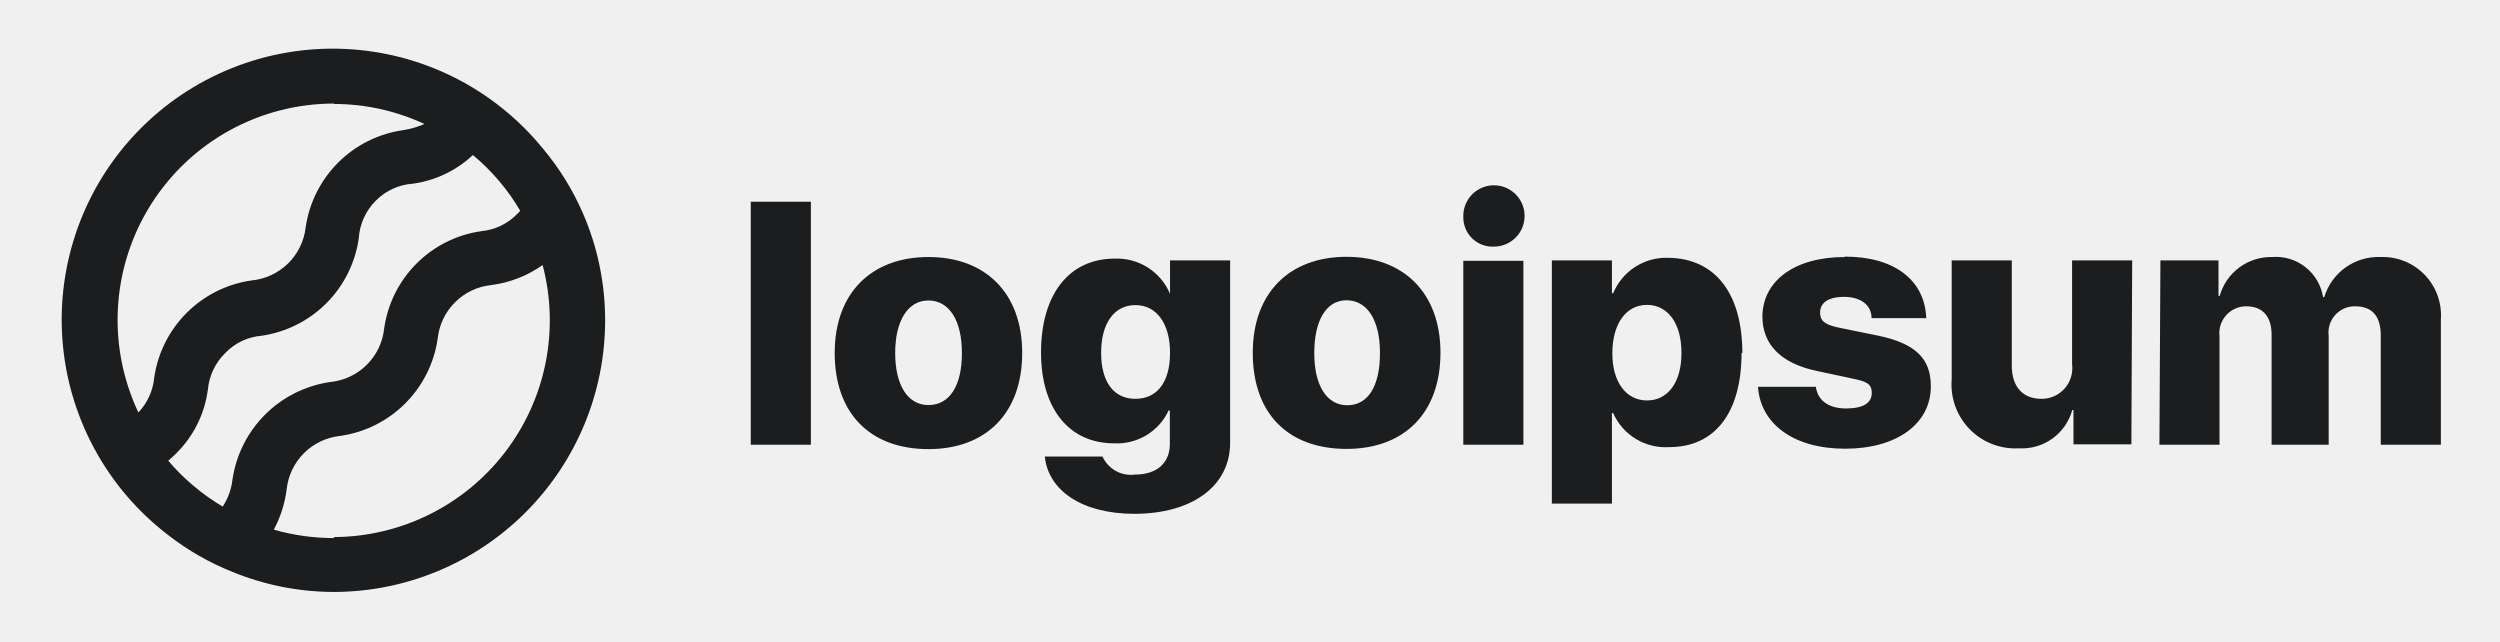
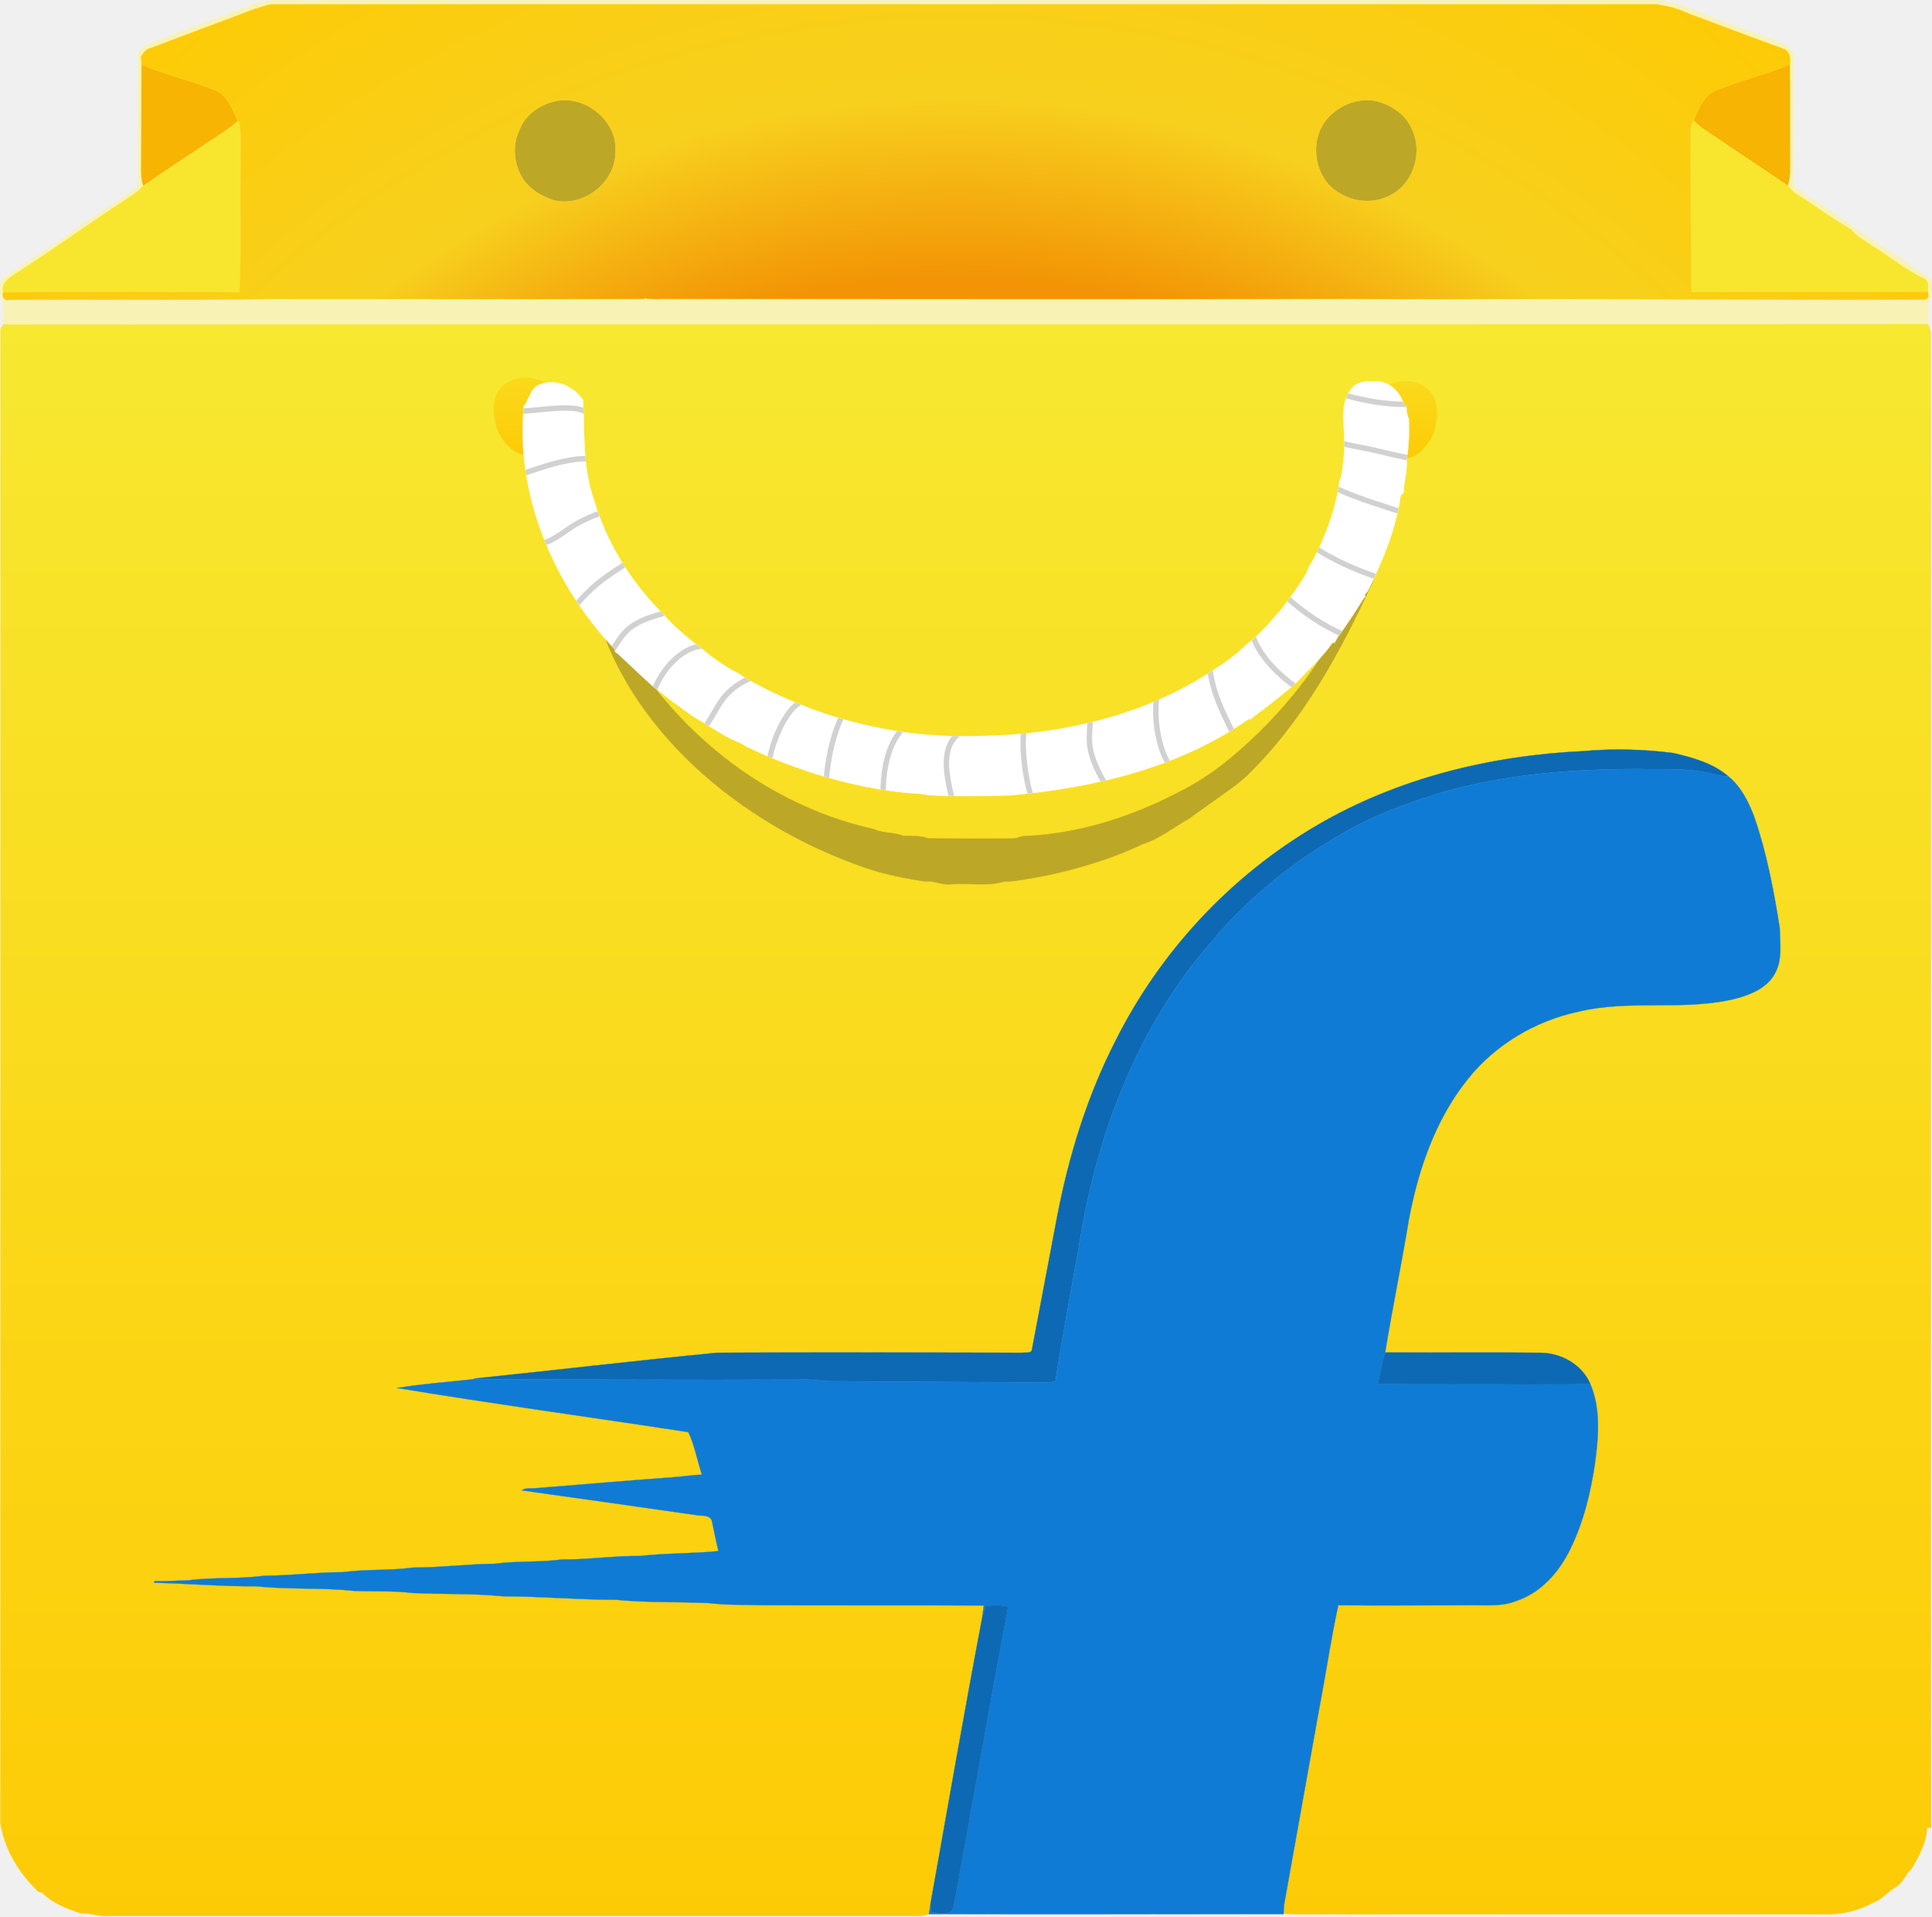
- <svg xmlns="http://www.w3.org/2000/svg" width="156" height="40" viewBox="0 0 156 40" fill="none">
-   <path d="M46.848 12.588H50.598V27.75H46.848V12.588ZM52.085 22.025C52.085 18.275 54.385 16.038 57.935 16.038C61.485 16.038 63.785 18.275 63.785 22.025C63.785 25.775 61.535 28.025 57.935 28.025C54.335 28.025 52.085 25.837 52.085 22.025ZM60.023 22.025C60.023 19.962 59.21 18.75 57.935 18.75C56.66 18.75 55.86 20 55.86 22.025C55.86 24.05 56.648 25.275 57.935 25.275C59.223 25.275 60.023 24.125 60.023 22.038V22.025ZM65.198 28.488H68.798C68.969 28.868 69.259 29.183 69.624 29.386C69.988 29.589 70.409 29.668 70.823 29.613C72.248 29.613 72.998 28.837 72.998 27.712V25.613H72.923C72.624 26.256 72.139 26.795 71.531 27.161C70.922 27.526 70.219 27.701 69.51 27.663C66.773 27.663 64.96 25.575 64.96 21.988C64.96 18.4 66.685 16.137 69.56 16.137C70.291 16.109 71.013 16.304 71.629 16.697C72.246 17.091 72.728 17.663 73.01 18.337V16.25H76.76V27.625C76.76 30.363 74.348 32.062 70.785 32.062C67.473 32.062 65.41 30.575 65.198 28.5V28.488ZM73.01 22.012C73.01 20.188 72.173 19.038 70.848 19.038C69.523 19.038 68.71 20.175 68.71 22.012C68.71 23.85 69.51 24.887 70.848 24.887C72.185 24.887 73.01 23.875 73.01 22.025V22.012ZM78.173 22.012C78.173 18.262 80.473 16.025 84.023 16.025C87.573 16.025 89.885 18.262 89.885 22.012C89.885 25.762 87.635 28.012 84.023 28.012C80.41 28.012 78.173 25.837 78.173 22.025V22.012ZM86.11 22.012C86.11 19.95 85.298 18.738 84.023 18.738C82.748 18.738 82.01 20 82.01 22.038C82.01 24.075 82.798 25.288 84.073 25.288C85.348 25.288 86.11 24.125 86.11 22.038V22.012ZM91.31 13.525C91.3 13.146 91.403 12.773 91.606 12.453C91.808 12.133 92.101 11.88 92.447 11.727C92.793 11.573 93.177 11.526 93.55 11.591C93.924 11.656 94.269 11.831 94.543 12.092C94.817 12.354 95.007 12.691 95.089 13.061C95.171 13.431 95.142 13.816 95.004 14.169C94.867 14.522 94.628 14.826 94.317 15.043C94.007 15.26 93.639 15.38 93.26 15.387C93.009 15.405 92.757 15.37 92.52 15.285C92.283 15.2 92.067 15.068 91.883 14.895C91.7 14.723 91.555 14.514 91.456 14.282C91.358 14.051 91.308 13.802 91.31 13.55V13.525ZM91.31 16.275H95.06V27.75H91.31V16.275ZM108.673 22.012C108.673 25.762 107.01 27.9 104.16 27.9C103.429 27.947 102.702 27.768 102.076 27.388C101.45 27.008 100.956 26.445 100.66 25.775H100.585V31.425H96.835V16.25H100.585V18.3H100.66C100.942 17.619 101.427 17.041 102.048 16.645C102.67 16.249 103.399 16.055 104.135 16.087C107.01 16.137 108.723 18.288 108.723 22.038L108.673 22.012ZM104.923 22.012C104.923 20.188 104.085 19.025 102.773 19.025C101.46 19.025 100.623 20.2 100.61 22.012C100.598 23.825 101.46 24.988 102.773 24.988C104.085 24.988 104.923 23.85 104.923 22.038V22.012ZM115.11 16.012C118.223 16.012 120.11 17.488 120.198 19.85H116.785C116.785 19.038 116.11 18.525 115.073 18.525C114.035 18.525 113.573 18.925 113.573 19.512C113.573 20.1 113.985 20.288 114.823 20.462L117.223 20.95C119.51 21.438 120.485 22.363 120.485 24.1C120.485 26.475 118.323 28 115.135 28C111.948 28 109.86 26.475 109.698 24.137H113.31C113.423 24.988 114.098 25.488 115.198 25.488C116.298 25.488 116.798 25.125 116.798 24.525C116.798 23.925 116.448 23.8 115.548 23.613L113.385 23.15C111.148 22.688 109.973 21.5 109.973 19.75C109.998 17.5 112.01 16.038 115.11 16.038V16.012ZM132.998 27.725H129.385V25.587H129.31C129.111 26.305 128.674 26.933 128.069 27.368C127.464 27.802 126.729 28.016 125.985 27.975C125.415 28.007 124.845 27.917 124.313 27.71C123.782 27.503 123.3 27.185 122.902 26.776C122.504 26.367 122.198 25.878 122.006 25.34C121.813 24.803 121.738 24.231 121.785 23.663V16.25H125.535V22.8C125.535 24.163 126.235 24.887 127.398 24.887C127.67 24.888 127.94 24.83 128.189 24.718C128.436 24.606 128.659 24.442 128.839 24.237C129.018 24.032 129.153 23.792 129.231 23.531C129.31 23.27 129.334 22.995 129.298 22.725V16.25H133.048L132.998 27.725ZM134.81 16.25H138.435V18.462H138.51C138.709 17.754 139.138 17.132 139.728 16.693C140.318 16.255 141.038 16.024 141.773 16.038C142.521 15.978 143.264 16.201 143.855 16.665C144.445 17.128 144.84 17.797 144.96 18.538H145.035C145.261 17.789 145.731 17.137 146.37 16.684C147.008 16.231 147.779 16.004 148.56 16.038C149.07 16.02 149.578 16.111 150.05 16.303C150.524 16.495 150.95 16.784 151.304 17.152C151.658 17.52 151.93 17.958 152.104 18.438C152.276 18.918 152.348 19.429 152.31 19.938V27.75H148.56V20.938C148.56 19.688 147.998 19.113 146.948 19.113C146.714 19.11 146.481 19.159 146.268 19.254C146.054 19.349 145.863 19.489 145.708 19.665C145.553 19.84 145.436 20.047 145.368 20.27C145.299 20.494 145.28 20.73 145.31 20.962V27.75H141.748V20.887C141.748 19.738 141.185 19.113 140.16 19.113C139.924 19.113 139.689 19.163 139.474 19.26C139.258 19.357 139.064 19.499 138.908 19.676C138.75 19.853 138.633 20.062 138.561 20.288C138.491 20.514 138.469 20.752 138.498 20.988V27.75H134.748L134.81 16.25Z" fill="#1B1D1E" />
-   <path d="M36.36 13.275C35.724 11.82 34.882 10.465 33.86 9.25C32.349 7.4 30.464 5.892 28.328 4.823C26.193 3.755 23.855 3.151 21.469 3.051C19.083 2.951 16.703 3.357 14.485 4.244C12.268 5.13 10.263 6.476 8.603 8.193C6.943 9.909 5.665 11.958 4.854 14.205C4.043 16.451 3.717 18.843 3.897 21.224C4.077 23.606 4.76 25.922 5.9 28.02C7.039 30.119 8.611 31.953 10.51 33.4C11.729 34.347 13.075 35.117 14.51 35.688C16.521 36.512 18.674 36.936 20.848 36.938C25.334 36.928 29.634 35.139 32.804 31.964C35.975 28.789 37.757 24.487 37.76 20C37.763 17.686 37.287 15.396 36.36 13.275ZM20.835 6.487C22.787 6.487 24.715 6.914 26.485 7.737C26.054 7.924 25.6 8.054 25.135 8.125C23.606 8.346 22.189 9.056 21.097 10.149C20.004 11.242 19.294 12.658 19.073 14.188C18.976 15.045 18.585 15.843 17.968 16.447C17.351 17.05 16.545 17.422 15.685 17.5C14.156 17.721 12.739 18.431 11.647 19.524C10.554 20.617 9.844 22.033 9.623 23.562C9.548 24.378 9.2 25.144 8.635 25.738C7.661 23.679 7.223 21.408 7.363 19.135C7.503 16.862 8.215 14.661 9.434 12.737C10.653 10.813 12.338 9.229 14.334 8.132C16.33 7.035 18.57 6.461 20.848 6.462L20.835 6.487ZM10.498 28.75C10.648 28.613 10.798 28.488 10.948 28.337C12.06 27.259 12.774 25.836 12.973 24.3C13.053 23.436 13.439 22.63 14.06 22.025C14.658 21.403 15.463 21.02 16.323 20.95C17.852 20.729 19.268 20.019 20.361 18.926C21.454 17.833 22.164 16.417 22.385 14.887C22.439 13.984 22.827 13.133 23.473 12.5C24.085 11.89 24.898 11.521 25.76 11.463C27.165 11.269 28.475 10.645 29.51 9.675C30.689 10.653 31.687 11.829 32.46 13.15C32.413 13.214 32.358 13.273 32.298 13.325C31.701 13.953 30.897 14.344 30.035 14.425C28.504 14.643 27.085 15.351 25.992 16.445C24.899 17.538 24.19 18.957 23.973 20.488C23.884 21.348 23.502 22.152 22.889 22.762C22.276 23.373 21.471 23.753 20.61 23.837C19.076 24.057 17.654 24.766 16.555 25.858C15.457 26.95 14.739 28.368 14.51 29.9C14.443 30.511 14.233 31.098 13.898 31.613C12.615 30.851 11.466 29.884 10.498 28.75ZM20.835 33.575C19.567 33.576 18.304 33.4 17.085 33.05C17.502 32.273 17.773 31.425 17.885 30.55C17.973 29.691 18.354 28.889 18.964 28.279C19.574 27.669 20.377 27.288 21.235 27.2C22.767 26.981 24.186 26.272 25.281 25.179C26.376 24.087 27.088 22.669 27.31 21.137C27.398 20.279 27.779 19.477 28.389 18.866C28.999 18.256 29.802 17.875 30.66 17.788C31.813 17.638 32.911 17.209 33.86 16.538C34.387 18.535 34.45 20.626 34.043 22.652C33.636 24.677 32.77 26.582 31.513 28.221C30.255 29.86 28.639 31.189 26.788 32.106C24.937 33.023 22.901 33.505 20.835 33.513V33.575Z" fill="#1B1D1E" />
+ <svg xmlns="http://www.w3.org/2000/svg" xmlns:xlink="http://www.w3.org/1999/xlink" version="1.1" id="Layer_1" x="0px" y="0px" viewBox="0 0 713.39 707.4" style="enable-background:new 0 0 713.39 707.4" xml:space="preserve">
+   <style type="text/css">.st0{fill:url(#SVGID_1_);stroke:#FCD109;stroke-width:0.094;} .st1{fill:#F8F3B5;stroke:#F8F3B5;stroke-width:0.094;} .st2{fill:#F7B402;stroke:#F7B402;stroke-width:0.094;} .st3{fill:#BDA727;stroke:#BDA727;stroke-width:0.094;} .st4{fill:#F7E62D;stroke:#F7E62D;stroke-width:0.094;} .st5{fill:url(#SVGID_2_);stroke:#FCD109;stroke-width:0.094;} .st6{fill:url(#SVGID_3_);stroke:#FCD109;stroke-width:0.094;} .st7{fill:url(#SVGID_4_);stroke:#FCD109;stroke-width:0.094;} .st8{fill:#0D69B3;stroke:#0D69B3;stroke-width:0.094;} .st9{fill:#107BD4;stroke:#107BD4;stroke-width:0.094;} .st10{fill:#FFFFFF;stroke:#FFFFFF;stroke-width:0.094;} .st11{clip-path:url(#SVGID_6_);} .st12{fill:none;stroke:#D1D1D1;stroke-width:2;}</style>
+   <linearGradient id="SVGID_1_" gradientUnits="userSpaceOnUse" x1="356.481" y1="493.134" x2="356.481" y2="1080.898" gradientTransform="matrix(1 0 0 1 0.14 -373.5461)">
+     <stop offset="0" style="stop-color:#F7E830" />
+     <stop offset="1" style="stop-color:#FDCB06" />
+   </linearGradient>
+   <path class="st0" d="M712.87,122.59c-0.3-1-0.6-2-1-3c-236.9,0.1-473.7,0-710.5,0.1c-0.6,0.7-1,1.4-1.1,2.3c0,183.7,0,367.3-0.1,551 c1.5,9.8,6.9,18.7,14.1,25.4c0.3,0.1,1,0.2,1.3,0.3c3.7,3.9,9,5.8,14,7.6c3.7-0.2,7.3,1.4,11,1h294c2.8-0.1,5.7,0.4,8.4-0.7 c0.1-0.4,0.2-1.1,0.3-1.5c0.1-0.5,0.2-1.6,0.3-2.2c6.3-35.2,12.4-70.5,19.1-105.7l0.6-4.5c-27.2-0.1-54.5,0-81.7-0.1 c-6.6-0.2-13.4,0-20-0.8c-11.3-0.5-22.7-0.1-34-1.2c-14,0-27.9-1.3-41.9-1.3c-11-1.1-22.1-0.7-33.2-1.2c-7.2-0.9-14.6-0.5-21.9-0.8 c-11.9-1.3-24-0.4-35.9-1.7c-12.6,0.1-25.2-1-37.8-1.3c0.1-0.1,0.2-0.5,0.2-0.6c4.2,0.1,8.3-0.2,12.5-0.3c9.3-1.2,18.7-0.4,28-1.7 c9.7,0,19.3-1.3,29-1.3c8.6-1.2,17.3-0.5,25.9-1.7c10.1,0,20-1.3,30.1-1.4c8.3-1.1,16.7-0.5,25-1.6c9.7,0.1,19.3-1.4,29-1.3 c9.5-1.1,19.2-0.8,28.7-1.8c-0.9-3.7-1.6-7.4-2.4-11.1c-0.7-2.3-3.5-1.8-5.3-2.1c-21.7-3.1-43.3-6.2-64.9-9.2 c1.4-1.1,3.3-0.6,4.9-0.8c16.8-1.3,33.5-2.8,50.3-4c3.8-0.2,7.5-0.9,11.3-1c-1.7-5.2-2.7-10.9-5-15.7 c-35.9-5.5-71.8-10.4-107.6-16.3c9.3-1.5,18.7-2.2,28-3.2l0.8-0.3c29.7-3.1,59.5-6.6,89.2-9.5c37.7-0.2,75.3-0.1,113,0 c1.2-0.2,3.3,0.4,3.5-1.3c3.1-16.2,6.1-32.4,9.2-48.6c4.3-22.5,11.1-44.7,21.6-65.2c16.5-33,42.6-61,74.4-79.6 c29.7-17.4,64.1-25.8,98.3-27.4c11.1-1,22.3-0.7,33.3,0.7c7.2,1.7,14.6,3.7,20.3,8.6c4.7,3.8,7.5,9.4,9.6,15 c4.6,13.3,7.2,27.1,9.4,41c0.1,5.6,1.1,11.9-1.9,17c-2.8,5-8.4,7.4-13.7,8.9c-19.3,5-39.5,0.3-58.8,5c-15.9,3.4-30.7,12.2-40.8,24.9 c-11.9,14.8-18.2,33.2-21.7,51.6c-2.7,16.4-6.1,32.8-8.8,49.3c19,0.1,38.1-0.1,57.2,0.1c7.6,0,15.4,4.2,18.5,11.4 c4,9.2,3.1,19.6,1.8,29.3c-1.6,10.9-4.2,21.7-9.1,31.7c-4.1,8.5-10.9,16.3-20.2,19.3c-4.8,1.9-10,1.5-15.1,1.5 c-16.8,0-33.6,0.2-50.4,0c-2.7,12.3-4.5,24.9-6.9,37.4c-4.4,24.3-8.7,48.7-13.1,73.1c-0.1,0.8-0.2,2.5-0.2,3.4 c7.9,0.4,15.8,0,23.7,0.2c58.6,0,117.3-0.1,176,0c6.3,0.2,12.7-1.3,18.2-4.4c3.3-1.2,5.3-4.1,8.2-5.7c2.8-1.6,3.6-4.9,6-7 c2.6-4.6,5.3-9.4,5.5-14.8c0.3,0,1.1-0.1,1.5-0.2C712.77,490.59,713.07,306.59,712.87,122.59z" />
+   <path class="st1" d="M93.47,1.59c8.5-2.7,17.4-0.9,26.1-1.5c163.3,0.1,326.6,0,489.9,0c9.7-0.4,18.2,5.1,27.2,7.9 c7.2,2.9,14.7,5.2,21.9,8.3c1.5,0.6,2.6,1.9,3.7,3c-0.1,13.2,0,26.5,0,39.8c0.1,3.5-0.5,7.1,0.7,10.5c2.1,0.3,3.2,1.9,4.6,3.2 c6.6,3,12.2,7.9,18.2,11.9c9,6.4,18.6,12,27.4,18.6c0.4,2.6,0.1,5.3-0.7,7.7c-0.9,2.8-0.3,5.8-0.6,8.6c-236.9,0.1-473.7,0-710.5,0.1 c-0.5-3.3,0.4-6.6-1-9.7c-0.2-2.6-1.1-6,1.4-7.8c10-7,20.6-13.3,30.4-20.7c6.1-3.9,12-7.9,17.9-11.9c1.2-2,0.8-4.5,0.8-6.7 c0-14.5,0-29,0.1-43.5c3.4-4.4,9.3-4.9,14-7.1C74.47,8.69,84.07,5.19,93.47,1.59 M94.07,3.29c-12.8,4.9-25.7,9.6-38.5,14.5 c-1.7,0.3-2.6,1.8-3.5,3.1c0.1,0.8,0.2,2.2,0.2,3c-0.1,12,0,24-0.1,36c0.1,3-0.3,6,0.8,8.7c-1.3,1.3-2.7,2.6-4.3,3.6 c-14.5,9.4-28.5,19.6-43,28.9c-2.5,1.5-5.3,3.5-4.5,6.8c-0.5,1.8,0.4,3.3,2.3,2.8c31.4-0.2,62.7,0.2,94.1-0.3c46.7,0,93.3,0.1,140,0 l0.7-0.3c2.1,0.5,4.2,0.3,6.4,0.3c84.6,0,169.2,0.1,253.9,0c26.6,0.1,53.3,0,80,0c44,0,88.1,0.4,132.1,0.2c1.3-0.3,1.7-1.2,1.2-2.8 c-0.1-1.6,0.5-3.8-1.2-4.8c-7-3.3-13-8.4-19.7-12.4c-2.4-2-5.5-3.1-7.3-5.8c-6.9-3.9-13.3-8.7-20.1-13c-1.3-0.8-2.3-2.1-3.4-3.2 c0.6-2.1,0.8-4.4,0.8-6.6c-0.1-12.7,0-25.4-0.1-38.1c0.3-2,0.2-4.3-1.6-5.6c-12-4.3-23.9-8.9-35.8-13.3c-3.7-1.8-7.8-2.8-11.8-3.4 h-511.1C98.37,1.69,96.27,2.79,94.07,3.29L94.07,3.29z" />
+   <path class="st2" d="M52.27,23.89c8.8,3.7,18.2,5.8,27.1,9.4c4.8,1.9,6.3,7.1,8.4,11.3c-2.1,2.1-4.6,3.8-7.1,5.4 c-9.2,6.2-18.6,12.2-27.7,18.6c-1.1-2.7-0.7-5.7-0.8-8.7C52.27,47.89,52.17,35.89,52.27,23.89z M633.77,33.29 c8.9-3.5,18.2-5.9,27.1-9.4c0.1,12.7,0,25.4,0.1,38.1c0,2.2-0.2,4.5-0.8,6.6c-7.8-5.4-15.7-10.5-23.5-15.8c-3.8-2.8-8-4.9-11.4-8.3 C627.37,40.29,628.97,35.19,633.77,33.29L633.77,33.29z" />
+   <path class="st3" d="M204.87,37.39c11-2.6,23.3,7.2,22.4,18.7c0.1,11.3-11.8,20.5-22.7,17.9c-4.4-1.5-8.6-3.8-11.3-7.7 c-3.5-5.3-4.3-12.4-1.5-18.2C193.77,42.49,199.17,38.69,204.87,37.39L204.87,37.39z M490.17,43.69c4.6-5.1,11.9-8,18.7-6.2 c5.1,1.5,10.1,4.8,12.3,9.8c4.4,8.6,1,20.2-7.6,24.7c-7.6,4.2-17.2,2.2-23-3.9C484.67,61.39,484.27,50.39,490.17,43.69z" />
+   <path class="st4" d="M80.67,49.99c2.5-1.6,5-3.3,7.1-5.4l0.7,0.7c0.7,5.2,0.2,10.5,0.4,15.7c-0.3,15.6,0.3,31.3-0.4,46.9 c-29.1,0-58.2-0.2-87.3,0c-0.8-3.3,2-5.3,4.5-6.8c14.5-9.3,28.5-19.5,43-28.9c1.6-1,3-2.3,4.3-3.6 C62.07,62.19,71.47,56.19,80.67,49.99z M624.27,47.99c0-1.3,0.3-2.4,1-3.5c3.4,3.4,7.6,5.5,11.4,8.3c7.8,5.3,15.7,10.4,23.5,15.8 c1.1,1.1,2.1,2.4,3.4,3.2c6.8,4.3,13.2,9.1,20.1,13c1.8,2.7,4.9,3.8,7.3,5.8c6.7,4,12.7,9.1,19.7,12.4c1.7,1,1.1,3.2,1.2,4.8 c-29.1,0.1-58.1-0.1-87.2,0.1c-0.5-4-0.2-8-0.3-11.9C624.37,79.99,624.17,63.99,624.27,47.99L624.27,47.99z" />
+   <radialGradient id="SVGID_2_" cx="353.416" cy="761.212" r="478.08" gradientTransform="matrix(1 0 0 1 0.14 -373.5461)" gradientUnits="userSpaceOnUse">
+     <stop offset="0.596" style="stop-color:#F29405" />
+     <stop offset="0.736" style="stop-color:#F7D01E" />
+     <stop offset="1" style="stop-color:#FDCB06" />
+   </radialGradient>
+   <path class="st5" d="M711.87,107.79c-29.1,0.1-58.1-0.1-87.2,0.1c-0.5-4-0.2-8-0.3-11.9c0-16-0.2-32-0.1-48c0-1.3,0.3-2.4,1-3.5 c2.1-4.2,3.7-9.3,8.5-11.2c8.9-3.5,18.2-5.9,27.1-9.4c0.3-2,0.2-4.3-1.6-5.6c-12-4.3-23.9-8.9-35.8-13.3c-3.7-1.8-7.8-2.8-11.8-3.4 h-511.1c-2.2,0.1-4.3,1.2-6.5,1.7c-12.8,4.9-25.7,9.6-38.5,14.5c-1.7,0.3-2.6,1.8-3.5,3.1c0.1,0.8,0.2,2.2,0.2,3 c8.8,3.7,18.2,5.8,27.1,9.4c4.8,1.9,6.3,7.1,8.4,11.3l0.7,0.7c0.7,5.2,0.2,10.5,0.4,15.7c-0.3,15.6,0.3,31.3-0.4,46.9 c-29.1,0-58.2-0.2-87.3,0c-0.5,1.8,0.4,3.3,2.3,2.8c31.4-0.2,62.7,0.2,94.1-0.3c46.7,0,93.3,0.1,140,0l0.7-0.3 c2.1,0.5,4.2,0.3,6.4,0.3c84.6,0,169.2,0.1,253.9,0c26.6,0.1,53.3,0,80,0c44,0,88.1,0.4,132.1,0.2 C711.97,110.29,712.37,109.39,711.87,107.79L711.87,107.79z M191.77,48.09c2-5.6,7.4-9.4,13.1-10.7c11-2.6,23.3,7.2,22.4,18.7 c0.1,11.3-11.8,20.5-22.7,17.9c-4.4-1.5-8.6-3.8-11.3-7.7C189.77,60.99,188.97,53.89,191.77,48.09L191.77,48.09z M490.17,43.69 c4.6-5.1,11.9-8,18.7-6.2c5.1,1.5,10.1,4.8,12.3,9.8c4.4,8.6,1,20.2-7.6,24.7c-7.6,4.2-17.2,2.2-23-3.9 C484.67,61.39,484.27,50.39,490.17,43.69z" />
+   <linearGradient id="SVGID_3_" gradientUnits="userSpaceOnUse" x1="520.03" y1="514.347" x2="520.197" y2="542.18" gradientTransform="matrix(1 0 0 1 0.14 -373.5461)">
+     <stop offset="0" style="stop-color:#FADA1C" />
+     <stop offset="1" style="stop-color:#FDCB06" />
+   </linearGradient>
+   <path class="st6" d="M515.66,151.73c1.4,0.3-7.29-8.35-5.59-8.75c1.6,0.2,7.67-4.51,15-0.67c7.33,3.84,5.51,12.83,4.68,16.17 c-0.99,3.97-3.52,6.5-5.52,8.5c-1.1,0.9-3.57,2.3-5.07,2.2c0.9-4.9-2-5.7-2.2-10.7L515.66,151.73z" />
+   <linearGradient id="SVGID_4_" gradientUnits="userSpaceOnUse" x1="-811.13" y1="513.013" x2="-810.963" y2="540.846" gradientTransform="matrix(-1 0 0 1 -618.3428 -373.5461)">
+     <stop offset="0" style="stop-color:#FADA1C" />
+     <stop offset="1" style="stop-color:#FDCB06" />
+   </linearGradient>
+   <path class="st7" d="M195.99,157.16c-0.2,5-3.1,5.8-2.2,10.7c-1.5,0.1-3.97-1.3-5.07-2.2c-2-2-4.52-4.53-5.51-8.5 c-0.83-3.33-2.65-12.32,4.68-16.17s13.4,0.87,15,0.67c1.7,0.4-6.99,9.05-5.59,8.75L195.99,157.16L195.99,157.16z" />
+   <path class="st3" d="M502.57,215.79c1.5-1.31,2.5-1.31,4.5-1.31c-12,26-26,52-47.05,72.24c-2.25,2.01-4.63,3.87-7.12,5.58 c-2.41,1.76-4.77,3.42-7.12,5.1c-2.3,1.6-4.59,3.2-6.81,4.88c-5.7,3.1-10.7,7.4-17,9.3c-11.5,5.5-23.9,9.2-36.4,11.8 c-4.9,0.8-9.9,2-14.9,2.1c-6.2,1.8-12.8,0.5-19.1,0.9c-3.5,0.6-6.6-1.4-10-1c-2.95-0.42-5.89-0.92-8.82-1.5 c-2.97-0.61-5.92-1.31-8.84-2.1c-45.84-14.3-90.84-49.3-103.95-96.64c-0.59-3.19-0.89-6.42-0.89-9.67c1.4,2.8,2.85,5.58,4.35,8.33 c18.65,40.67,55.65,72.67,99.36,82.32c3.55,1.62,7.39,1.05,10.79,2.45c3.1,0,6.1-0.1,9.1,0.9c10.3,0.2,20.6,0.1,30.9,0.1 c1.4,0.1,2.7-0.6,4.1-0.9c17.17-0.58,33.99-5.26,49.65-12.36c3.13-1.42,6.22-2.94,9.25-4.54c2.65-1.4,5.25-2.91,7.77-4.54 c2.48-1.6,4.88-3.3,7.22-5.1c18.51-14.66,34.51-33.66,45.38-55.51C499,222.71,500.9,219.07,502.57,215.79z" />
+   <path class="st8" d="M486.27,304.69c29.7-17.4,64.1-25.8,98.3-27.4c11.1-1,22.3-0.7,33.3,0.7c7.2,1.7,14.6,3.7,20.3,8.6 c-2.9,0.2-5.7-1.1-8.6-1.5c-8.2-1.6-16.7-1-25-1.2c-24.1,0-48.4,1.9-71.7,8.5c-12.2,3.7-24.4,8-35.5,14.4 c-19.2,10.6-36.5,24.6-50.5,41.4c-25,28.7-39.7,65.1-46.8,102.2c-3.4,19.9-7.3,39.7-10.4,59.7c-5,0.5-10.1,0.2-15.1,0.2 c-22-0.1-44-0.2-66-0.4c-4.7,0.2-9.3-0.9-14-0.6c-40,0.2-80-0.1-120-0.1l0.8-0.3c29.7-3.1,59.5-6.6,89.2-9.5 c37.7-0.2,75.3-0.1,113,0c1.2-0.2,3.3,0.4,3.5-1.3c3.1-16.2,6.1-32.4,9.2-48.6c4.3-22.5,11.1-44.7,21.6-65.2 C428.37,351.29,454.47,323.29,486.27,304.69z" />
+   <path class="st9" d="M532.87,292.39c23.3-6.6,47.6-8.5,71.7-8.5c8.3,0.2,16.8-0.4,25,1.2c2.9,0.4,5.7,1.7,8.6,1.5 c4.7,3.8,7.5,9.4,9.6,15c4.6,13.3,7.2,27.1,9.4,41c0.1,5.6,1.1,11.9-1.9,17c-2.8,5-8.4,7.4-13.7,8.9c-19.3,5-39.5,0.3-58.8,5 c-15.9,3.4-30.7,12.2-40.8,24.9c-11.9,14.8-18.2,33.2-21.7,51.6c-2.7,16.4-6.1,32.8-8.8,49.3c-1.2,3.7-1.9,7.7-2.6,11.6 c18.9,0.3,37.8,0,56.7,0.2c7.2-0.2,14.4,0.2,21.6-0.3c4,9.2,3.1,19.6,1.8,29.3c-1.6,10.9-4.2,21.7-9.1,31.7 c-4.1,8.5-10.9,16.3-20.2,19.3c-4.8,1.9-10,1.5-15.1,1.5c-16.8,0-33.6,0.2-50.4,0c-2.7,12.3-4.5,24.9-6.9,37.4 c-4.4,24.3-8.7,48.7-13.1,73.1c-0.1,0.8-0.2,2.5-0.2,3.4v0.1c-43.7,0-87.3,0.1-131,0c0.1-0.4,0.2-1.1,0.3-1.5 c0.1-0.5,0.2-1.6,0.3-2.2c0.1,0.8,0.2,2.3,0.3,3c2.7,0.3,7.6,1.7,8.3-2.2c6.8-36.8,13.1-73.8,20.1-110.6c-2.7-0.6-5.5-0.6-8.3-0.1 c-0.4,1.4-0.8,2.8-1.3,4.2l0.6-4.5c-27.2-0.1-54.5,0-81.7-0.1c-6.6-0.2-13.4,0-20-0.8c-11.3-0.5-22.7-0.1-34-1.2 c-14,0-27.9-1.3-41.9-1.3c-11-1.1-22.1-0.7-33.2-1.2c-7.2-0.9-14.6-0.5-21.9-0.8c-11.9-1.3-24-0.4-35.9-1.7 c-12.6,0.1-25.2-1-37.8-1.3c0.1-0.1,0.2-0.5,0.2-0.6c4.2,0.1,8.3-0.2,12.5-0.3c9.3-1.2,18.7-0.4,28-1.7c9.7,0,19.3-1.3,29-1.3 c8.6-1.2,17.3-0.5,25.9-1.7c10.1,0,20-1.3,30.1-1.4c8.3-1.1,16.7-0.5,25-1.6c9.7,0.1,19.3-1.4,29-1.3c9.5-1.1,19.2-0.8,28.7-1.8 c-0.9-3.7-1.6-7.4-2.4-11.1c-0.7-2.3-3.5-1.8-5.3-2.1c-21.7-3.1-43.3-6.2-64.9-9.2c1.4-1.1,3.3-0.6,4.9-0.8 c16.8-1.3,33.5-2.8,50.3-4c3.8-0.2,7.5-0.9,11.3-1c-1.7-5.2-2.7-10.9-5-15.7c-35.9-5.5-71.8-10.4-107.6-16.3 c9.3-1.5,18.7-2.2,28-3.2c40,0,80,0.3,120,0.1c4.7-0.3,9.3,0.8,14,0.6c22,0.2,44,0.3,66,0.4c5,0,10.1,0.3,15.1-0.2 c3.1-20,7-39.8,10.4-59.7c7.1-37.1,21.8-73.5,46.8-102.2c14-16.8,31.3-30.8,50.5-41.4C508.47,300.39,520.67,296.09,532.87,292.39z" />
+   <path class="st8" d="M511.47,499.29c19,0.1,38.1-0.1,57.2,0.1c7.6,0,15.4,4.2,18.5,11.4c-7.2,0.5-14.4,0.1-21.6,0.3 c-18.9-0.2-37.8,0.1-56.7-0.2C509.57,506.99,510.27,502.99,511.47,499.29L511.47,499.29z M363.97,592.99c2.8-0.5,5.6-0.5,8.3,0.1 c-7,36.8-13.3,73.8-20.1,110.6c-0.7,3.9-5.6,2.5-8.3,2.2c-0.1-0.7-0.2-2.2-0.3-3c6.3-35.2,12.4-70.5,19.1-105.7 C363.17,595.79,363.57,594.39,363.97,592.99L363.97,592.99z" />
+   <path class="st10" d="M520.22,154.53c-0.8-1.5-0.9-3.3-0.9-5l-0.8,0.1c-1.2-4.4-4.9-8.6-9.7-8.8c-3.6-0.3-8.1-0.2-10.2,3.2 c-4,5.4-2.1,12.3-2.3,18.4c0,0.4,0.1,1.1,0.1,1.5c0,4.1-0.5,8.1-1.2,12.1c-0.6,1.2-0.9,2.5-0.9,3.9c-1.7,9.4-5.1,18.7-9.7,27.2 c-0.9,1.2-1.6,2.5-1.9,3.9c-3,5.2-6.6,10-10.3,14.8c-0.6,0.5-1.1,1.1-1.6,1.7c-2.6,3.2-5.4,5.9-8.3,8.7c-0.7,0.4-1.2,0.9-1.8,1.3 c-3.4,3.3-7.2,6.4-11.3,8.9c-0.5,0.3-1,0.7-1.6,1.1c-25.6,16.9-56.7,23.9-87,24.2c-25.7,0.8-51.6-4.7-74.8-15.8 c-0.4-0.2-1.4-0.6-1.8-0.8c-3.9-2.1-7.9-3.9-11.5-6.5c-0.8-0.4-1.6-0.9-2.5-1.3c-3.7-2.2-7.2-4.6-10.5-7.4c-1.1-1-2.3-1.8-3.5-2.7 c-3.6-2.9-7.3-6-10.4-9.5c-0.8-0.9-1.6-1.7-2.4-2.5c-10.9-11.3-19.4-25.1-23.9-40.1c-4.3-11.9-3.7-24.9-4.2-37.4 c-3.6-5.5-11.2-8.6-17.2-5.2c-2.5,1.8-2.8,5.1-4.7,7.4c-3.1,33,11,65.9,33.5,89.7c0,0.8,0.4,1.3,1.1,1.6c4,3.7,7.9,7.5,11.9,11.1 c0.7,0.7,1.5,1.4,2.4,2c4,3.3,8.3,6.3,12.5,9.4c0.8,0.6,1.6,1.1,2.5,1.6c5.5,3.2,10.7,7,16.6,9.2c0.4,0.3,1.1,0.8,1.5,1 c19,9.1,39.5,15.3,60.5,17.3c2.3,0,4.6,0.2,6.9,0.7c10,0.6,20,0.3,30,0.1c30.9-2.7,62.8-10.2,88.6-28.4l0.3,0.4 c0.8-0.7,1.5-1.3,2.3-1.9c4.1-3,8.1-6.2,12.1-9.5c0.9-0.7,1.9-1.5,2.8-2.4c4.4-4.8,9.5-9.2,13.2-14.7l0.6,0.3c0.3-0.5,0.8-1.5,1.1-2 c3.4-4.6,6.5-9.4,9.5-14.2c0.2-0.3,0.7-0.8,0.9-1.1l-0.4-0.4c0.3-0.4,1-1.2,1.3-1.6c5.5-11.2,10.4-22.9,12.1-35.3 c0.7-0.3,1.1-0.9,1.1-1.6c0.1-4,1.5-7.8,1.1-11.8C520.32,164.53,520.42,159.53,520.22,154.53L520.22,154.53z" />
+   <g>
+     <defs>
+       <path id="SVGID_5_" d="M520.22,154.53c-0.8-1.5-0.9-3.3-0.9-5l-0.8,0.1c-1.2-4.4-4.9-8.6-9.7-8.8c-3.6-0.3-8.1-0.2-10.2,3.2 c-4,5.4-2.1,12.3-2.3,18.4c0,0.4,0.1,1.1,0.1,1.5c0,4.1-0.5,8.1-1.2,12.1c-0.6,1.2-0.9,2.5-0.9,3.9c-1.7,9.4-5.1,18.7-9.7,27.2 c-0.9,1.2-1.6,2.5-1.9,3.9c-3,5.2-6.6,10-10.3,14.8c-0.6,0.5-1.1,1.1-1.6,1.7c-2.6,3.2-5.4,5.9-8.3,8.7c-0.7,0.4-1.2,0.9-1.8,1.3 c-3.4,3.3-7.2,6.4-11.3,8.9c-0.5,0.3-1,0.7-1.6,1.1c-25.6,16.9-56.7,23.9-87,24.2c-25.7,0.8-51.6-4.7-74.8-15.8 c-0.4-0.2-1.4-0.6-1.8-0.8c-3.9-2.1-7.9-3.9-11.5-6.5c-0.8-0.4-1.6-0.9-2.5-1.3c-3.7-2.2-7.2-4.6-10.5-7.4c-1.1-1-2.3-1.8-3.5-2.7 c-3.6-2.9-7.3-6-10.4-9.5c-0.8-0.9-1.6-1.7-2.4-2.5c-10.9-11.3-19.4-25.1-23.9-40.1c-4.3-11.9-3.7-24.9-4.2-37.4 c-3.6-5.5-11.2-8.6-17.2-5.2c-2.5,1.8-2.8,5.1-4.7,7.4c-3.1,33,11,65.9,33.5,89.7c0,0.8,0.4,1.3,1.1,1.6c4,3.7,7.9,7.5,11.9,11.1 c0.7,0.7,1.5,1.4,2.4,2c4,3.3,8.3,6.3,12.5,9.4c0.8,0.6,1.6,1.1,2.5,1.6c5.5,3.2,10.7,7,16.6,9.2c0.4,0.3,1.1,0.8,1.5,1 c19,9.1,39.5,15.3,60.5,17.3c2.3,0,4.6,0.2,6.9,0.7c10,0.6,20,0.3,30,0.1c30.9-2.7,62.8-10.2,88.6-28.4l0.3,0.4 c0.8-0.7,1.5-1.3,2.3-1.9c4.1-3,8.1-6.2,12.1-9.5c0.9-0.7,1.9-1.5,2.8-2.4c4.4-4.8,9.5-9.2,13.2-14.7l0.6,0.3 c0.3-0.5,0.8-1.5,1.1-2c3.4-4.6,6.5-9.4,9.5-14.2c0.2-0.3,0.7-0.8,0.9-1.1l-0.4-0.4c0.3-0.4,1-1.2,1.3-1.6 c5.5-11.2,10.4-22.9,12.1-35.3c0.7-0.3,1.1-0.9,1.1-1.6c0.1-4,1.5-7.8,1.1-11.8C520.32,164.53,520.42,159.53,520.22,154.53 L520.22,154.53z" />
+     </defs>
+     <clipPath id="SVGID_6_">
+       <use xlink:href="#SVGID_5_" style="overflow:visible" />
+     </clipPath>
+     <g class="st11">
+       <path class="st12" d="M185.74,151.16c8.11,2.54,26.73-3.85,32,2 M190.4,175.82c7.77-2.7,24.43-9.1,31.33-5.33 M198.4,200.49 c3.76,1.22,11.16-5.38,14.83-7.31c5.47-2.88,11.08-5.08,17.17-6.02 M210.4,226.49c3.87-5.5,8.51-10.08,14.1-13.98 c5.55-3.87,20.72-14.23,27.23-10.68 M221.74,245.16c4.4-3.49,6.19-9.68,10.8-13.35c5.58-4.44,14.14-5.24,19.86-7.98 M240.57,258.99c1.32-9.67,11.13-21.33,20.5-20.5 M255.07,272.49c4.95-0.5,9.14-11.58,12.49-15.33 c5.02-5.62,10.21-7.36,16.85-9.34 M283.74,284.49c-0.32-7,6.91-27.05,15.33-26 M305.07,291.16c-0.35-8.27,3.92-33.14,14-34 M327.07,304.49c-1.91-11.56-1.79-28.29,7.33-36.67 M354.4,307.16c-1.02-9.64-10.59-29.12,0-36.67 M383.74,300.49 c-4.57-5.3-7.23-26.21-5.33-32 M411.74,295.82c-3.53-6.4-7.9-12.42-9.23-19.85c-0.8-4.44,0.6-10.77-0.1-14.15 M435.07,285.82 c-7.65-5-9.77-23.39-7.33-31.33 M457.74,275.82c-5.44-11.67-11.24-20.72-11.33-34 M479.74,254.49c-8.45-5.69-19.24-16.02-18-27.33 M503.07,236.49c-12.84-2.85-28.26-14.34-36-24.67 M513.74,214.49c-9.27-1.99-39.88-13.93-38-26 M523.74,191.16 c-12.91-4.73-31.69-8.99-42-18 M530.4,169.82c-8.13,0.7-19.78-3.24-28.05-4.67c-9.18-1.58-17.69-4.68-26.62-6.67 M522.4,149.16 c-15.68,0.94-30.4-4.43-44.67-9.33" />
+     </g>
+   </g>
</svg>
